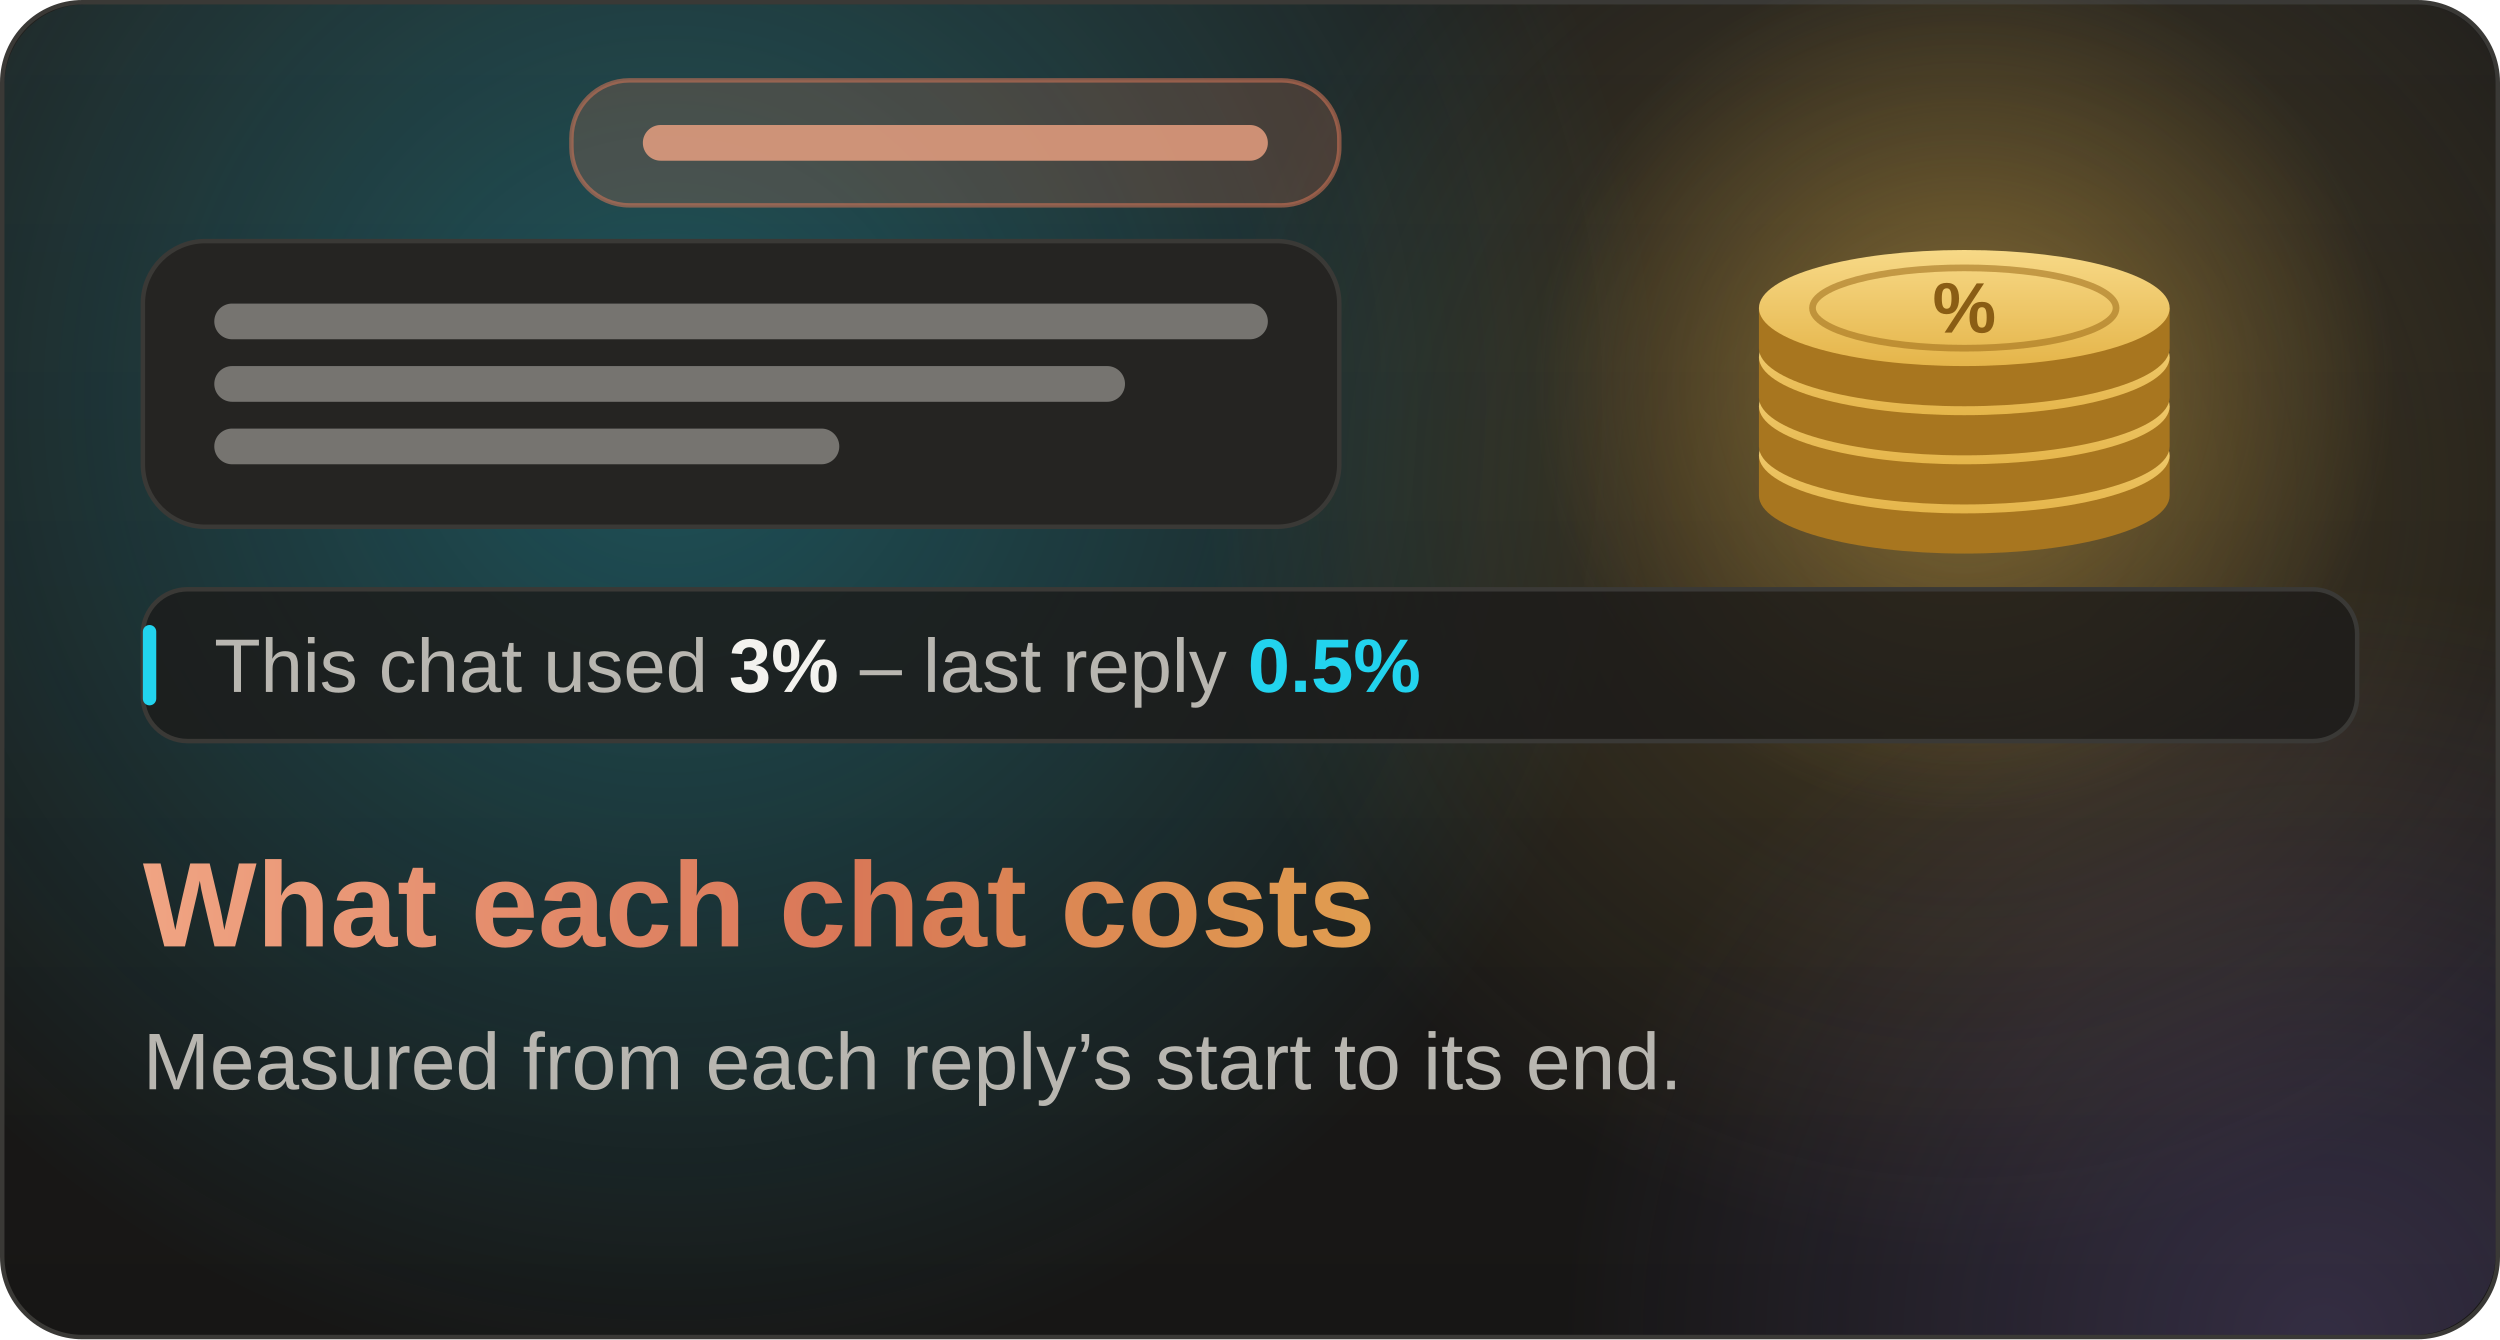
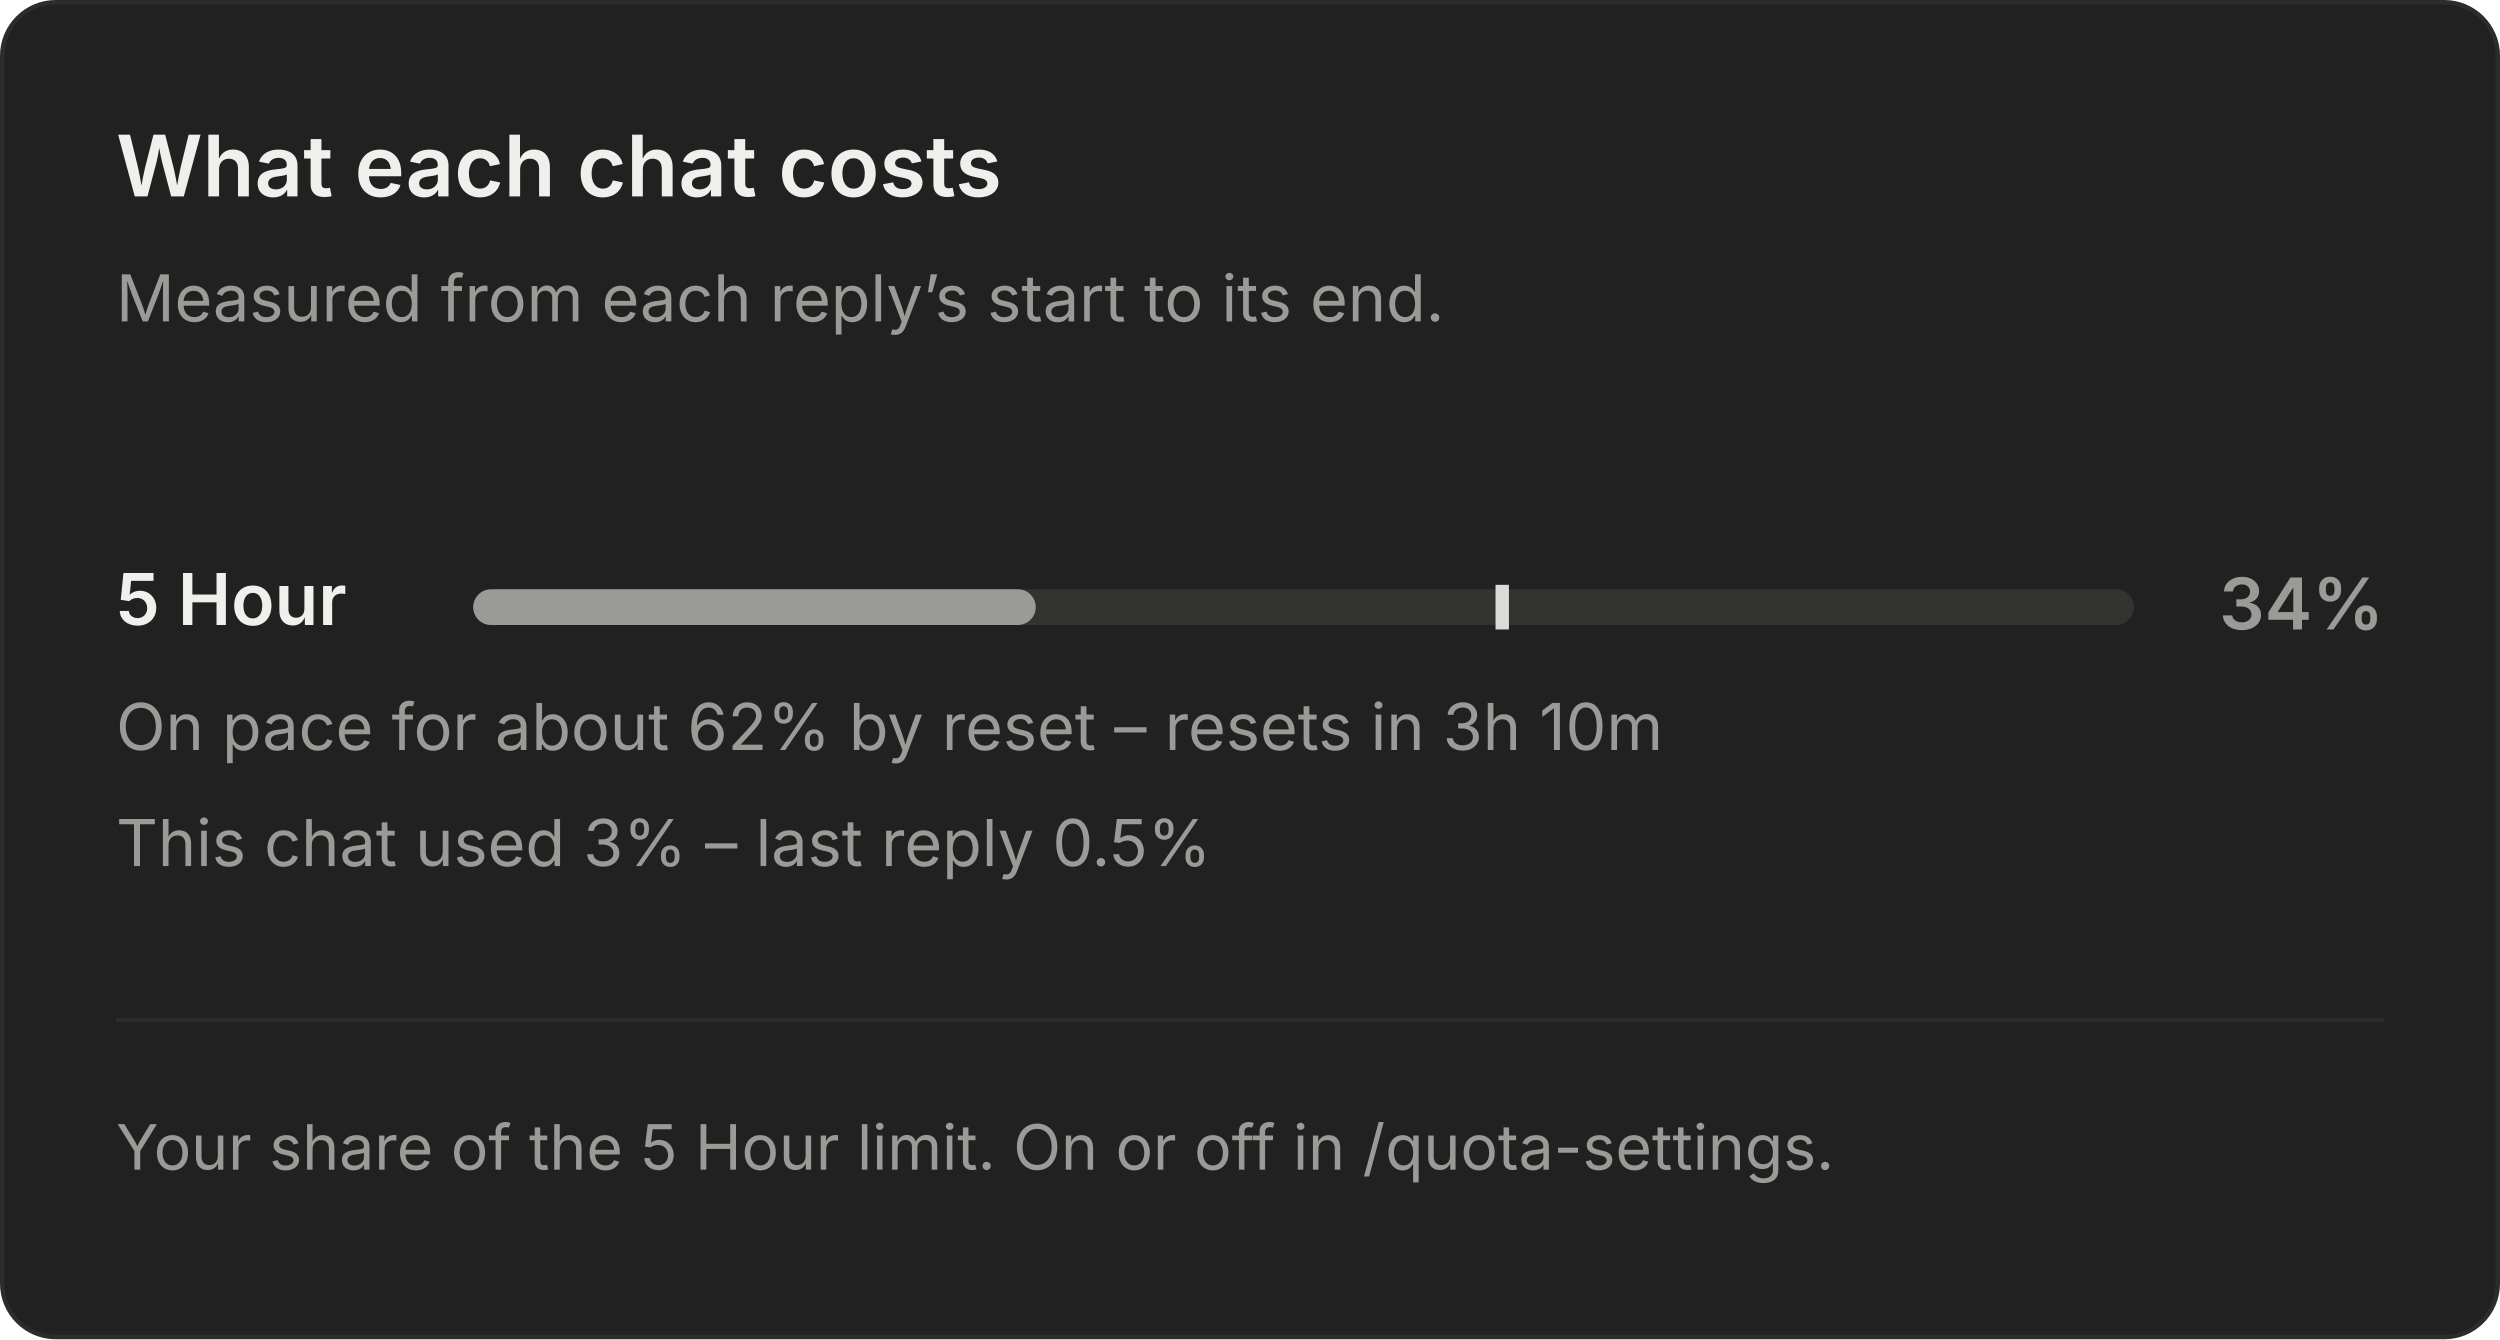
- <svg xmlns="http://www.w3.org/2000/svg" width="560" height="300" viewBox="0 0 560 300" font-family="-apple-system, BlinkMacSystemFont, 'Segoe UI', 'Helvetica Neue', Arial, sans-serif">
+ <svg xmlns="http://www.w3.org/2000/svg" width="560" height="300" viewBox="0 0 560 300" font-family="Inter, -apple-system, 'Segoe UI', Helvetica, Arial, sans-serif">
  <style>
- .blob{transform-box:fill-box;transform-origin:center;animation:drift 12s ease-in-out infinite alternate}
- .b1{animation-duration:10s;animation-delay:-4s}.b2{animation-duration:14s;animation-delay:-7s}
- @keyframes drift{0%{transform:translate(0,0) scale(1)}50%{transform:translate(28px,-14px) scale(1.12)}100%{transform:translate(-22px,12px) scale(.94)}}
- .sheen{animation:sheen 7s ease-in-out infinite}
- @keyframes sheen{0%{transform:translateX(0)}45%,100%{transform:translateX(620px)}}
- 
- .ub{transform-box:fill-box;transform-origin:right bottom;animation:ub 8s ease-out infinite -5.6s}
- @keyframes ub{0%{opacity:0;transform:scale(.85)}5%,92%{opacity:1;transform:scale(1)}97%,100%{opacity:0;transform:scale(1)}}
- .ab{transform-box:fill-box;transform-origin:left top;animation:ab 8s ease-out infinite -5.6s}
- @keyframes ab{0%,7%{opacity:0;transform:scale(.9)}12%,92%{opacity:1;transform:scale(1)}97%,100%{opacity:0;transform:scale(1)}}
- .typ{opacity:0;animation:typ 8s linear infinite -5.6s}
- @keyframes typ{0%,11%{opacity:0}13%,24%{opacity:1}26%,100%{opacity:0}}
- .dot{animation:dot .9s ease-in-out infinite -5.6s}
- @keyframes dot{0%,60%,100%{transform:translateY(0)}30%{transform:translateY(-5px)}}
- .ln{transform-box:fill-box;transform-origin:left center}
- .l1{animation:l1 8s linear infinite -5.6s}.l2{animation:l2 8s linear infinite -5.6s}.l3{animation:l3 8s linear infinite -5.6s}
- @keyframes l1{0%,26%{transform:scaleX(0)}37%,100%{transform:scaleX(1)}}
- @keyframes l2{0%,37%{transform:scaleX(0)}48%,100%{transform:scaleX(1)}}
- @keyframes l3{0%,48%{transform:scaleX(0)}56%,100%{transform:scaleX(1)}}
- .drop{animation:drop 8s infinite -5.6s}
- @keyframes drop{0%,57%{opacity:0;transform:translateY(-50px);animation-timing-function:ease-in}63%{opacity:1;transform:translateY(0);animation-timing-function:ease-out}65.5%{transform:translateY(-6px);animation-timing-function:ease-in}68%,92%{opacity:1;transform:translateY(0)}97%,100%{opacity:0;transform:translateY(0)}}
- .plus{opacity:0;animation:plus 8s ease-out infinite -5.6s}
- @keyframes plus{0%,62%{opacity:0;transform:translateY(10px)}66%{opacity:1;transform:translateY(0)}80%,100%{opacity:0;transform:translateY(-14px)}}
- .f0{opacity:0;animation:f0 8s step-end infinite -5.6s}@keyframes f0{0%{opacity:1}26%{opacity:0}47%{opacity:1}54%{opacity:0}96%{opacity:1}100%{opacity:0}}
- .f1{opacity:0;animation:f1 8s step-end infinite -5.6s}@keyframes f1{0%{opacity:0}26%{opacity:1}33%{opacity:0}100%{opacity:0}}
- .f2{opacity:0;animation:f2 8s step-end infinite -5.6s}@keyframes f2{0%{opacity:0}33%{opacity:1}40%{opacity:0}100%{opacity:0}}
- .f3{opacity:0;animation:f3 8s step-end infinite -5.6s}@keyframes f3{0%{opacity:0}40%{opacity:1}47%{opacity:0}100%{opacity:0}}
- .f4{opacity:0;animation:f4 8s step-end infinite -5.6s}@keyframes f4{0%{opacity:0}54%{opacity:1}63%{opacity:0}100%{opacity:0}}
- .f5{animation:f5 8s step-end infinite -5.6s}@keyframes f5{0%{opacity:0}63%{opacity:1}96%{opacity:0}100%{opacity:0}}
- 
- @media (prefers-reduced-motion:reduce){*{animation:none!important}}</style>
-   <defs>
-     <linearGradient id="card" x1="0" y1="0" x2="0" y2="1">
-       <stop offset="0" stop-color="#201f1d" />
-       <stop offset="1" stop-color="#171615" />
-     </linearGradient>
-     <clipPath id="cc">
-       <rect x="1" y="1" width="558" height="298" rx="18" />
-     </clipPath>
-     <linearGradient id="tg" x1="32" y1="0" x2="380" y2="0" gradientUnits="userSpaceOnUse">
-       <stop offset="0" stop-color="#f0a483" />
-       <stop offset=".45" stop-color="#d97757" />
-       <stop offset="1" stop-color="#e5b54a" />
-     </linearGradient>
-     <linearGradient id="sh" x1="0" y1="0" x2="1" y2="0">
-       <stop offset="0" stop-color="#fff" stop-opacity="0" />
-       <stop offset=".5" stop-color="#fff" stop-opacity=".5" />
-       <stop offset="1" stop-color="#fff" stop-opacity="0" />
-     </linearGradient>
-     <linearGradient id="gloss" x1="0" y1="0" x2="0" y2="1">
-       <stop offset="0" stop-color="#fff" stop-opacity=".3" />
-       <stop offset=".6" stop-color="#fff" stop-opacity="0" />
-     </linearGradient>
-     <clipPath id="tc">
-       <text x="32" y="212" font-size="27" font-weight="700">What each chat costs</text>
-     </clipPath>
-     <radialGradient id="bl0">
-       <stop offset="0" stop-color="#22d3ee" stop-opacity="0.3" />
-       <stop offset="1" stop-color="#22d3ee" stop-opacity="0" />
-     </radialGradient>
-     <radialGradient id="bl1">
-       <stop offset="0" stop-color="#e5b54a" stop-opacity="0.22" />
-       <stop offset="1" stop-color="#e5b54a" stop-opacity="0" />
-     </radialGradient>
-     <radialGradient id="bl2">
-       <stop offset="0" stop-color="#a78bfa" stop-opacity="0.2" />
-       <stop offset="1" stop-color="#a78bfa" stop-opacity="0" />
-     </radialGradient>
-     <linearGradient id="coin" x1="0" y1="0" x2="0" y2="1">
-       <stop offset="0" stop-color="#f7d987" />
-       <stop offset="1" stop-color="#e5b54a" />
-     </linearGradient>
-     <radialGradient id="cglow">
-       <stop offset="0" stop-color="#e5b54a" stop-opacity=".4" />
-       <stop offset="1" stop-color="#e5b54a" stop-opacity="0" />
-     </radialGradient>
-   </defs>
-   <rect x=".5" y=".5" width="559" height="299" rx="18" fill="url(#card)" stroke="#3a3936" />
-   <g clip-path="url(#cc)">
-     <circle class="blob b0" cx="150" cy="90" r="220" fill="url(#bl0)" />
-     <circle class="blob b1" cx="440" cy="110" r="170" fill="url(#bl1)" />
-     <circle class="blob b2" cx="520" cy="300" r="170" fill="url(#bl2)" />
-   </g>
-   <g class="ub">
-     <rect x="128" y="18" width="172" height="28" rx="13" fill="#d97757" fill-opacity=".22" stroke="#d97757" stroke-opacity=".55" />
-     <rect x="144" y="28" width="140" height="8" rx="4" fill="#f0a483" fill-opacity=".8" />
-   </g>
-   <g class="ab">
-     <path d="M46 54 H286 a14 14 0 0 1 14 14 V104 a14 14 0 0 1 -14 14 H46 a14 14 0 0 1 -14 -14 V68 a14 14 0 0 1 14 -14 Z" fill="#252422" stroke="#3a3936" />
-     <g class="typ">
-       <circle class="dot" cx="56" cy="86" r="4.5" fill="#b8b6b0" style="animation-delay:0.00s" />
-       <circle class="dot" cx="71" cy="86" r="4.5" fill="#b8b6b0" style="animation-delay:0.15s" />
-       <circle class="dot" cx="86" cy="86" r="4.5" fill="#b8b6b0" style="animation-delay:0.30s" />
-     </g>
-     <rect class="ln l1" x="48" y="68" width="236" height="8" rx="4" fill="#b8b6b0" fill-opacity=".55" />
-     <rect class="ln l2" x="48" y="82" width="204" height="8" rx="4" fill="#b8b6b0" fill-opacity=".55" />
-     <rect class="ln l3" x="48" y="96" width="140" height="8" rx="4" fill="#b8b6b0" fill-opacity=".55" />
-   </g>
-   <circle cx="440" cy="86" r="96" fill="url(#cglow)" />
-   <path d="M394 102 v9 a46 13 0 0 0 92 0 v-9 z" fill="#a8761f" />
-   <ellipse cx="440" cy="102" rx="46" ry="13" fill="url(#coin)" />
-   <ellipse cx="440" cy="102" rx="34" ry="9" fill="none" stroke="#9a6a18" stroke-opacity=".55" stroke-width="1.5" />
-   <text x="440" y="107.5" text-anchor="middle" font-size="16" font-weight="800" fill="#8a5d14">%</text>
-   <path d="M394 91 v9 a46 13 0 0 0 92 0 v-9 z" fill="#a8761f" />
-   <ellipse cx="440" cy="91" rx="46" ry="13" fill="url(#coin)" />
-   <ellipse cx="440" cy="91" rx="34" ry="9" fill="none" stroke="#9a6a18" stroke-opacity=".55" stroke-width="1.5" />
-   <text x="440" y="96.5" text-anchor="middle" font-size="16" font-weight="800" fill="#8a5d14">%</text>
-   <path d="M394 80 v9 a46 13 0 0 0 92 0 v-9 z" fill="#a8761f" />
-   <ellipse cx="440" cy="80" rx="46" ry="13" fill="url(#coin)" />
-   <ellipse cx="440" cy="80" rx="34" ry="9" fill="none" stroke="#9a6a18" stroke-opacity=".55" stroke-width="1.5" />
-   <text x="440" y="85.5" text-anchor="middle" font-size="16" font-weight="800" fill="#8a5d14">%</text>
-   <g class="drop">
-     <path d="M394 69 v9 a46 13 0 0 0 92 0 v-9 z" fill="#a8761f" />
-     <ellipse cx="440" cy="69" rx="46" ry="13" fill="url(#coin)" />
-     <ellipse cx="440" cy="69" rx="34" ry="9" fill="none" stroke="#9a6a18" stroke-opacity=".55" stroke-width="1.5" />
-     <text x="440" y="74.5" text-anchor="middle" font-size="16" font-weight="800" fill="#8a5d14">%</text>
-   </g>
-   <rect x="32" y="132" width="496" height="34" rx="10" fill="#1c1b1a" fill-opacity=".8" stroke="#3a3936" />
-   <rect x="32" y="140" width="3" height="18" rx="1.5" fill="#22d3ee" />
-   <text class="plus" x="440" y="42" text-anchor="middle" font-size="18" font-weight="700" fill="#22d3ee">+0.5%</text>
-   <text class="f0" x="48" y="155" font-size="17" fill="#b8b6b0">This chat used <tspan font-weight="700" fill="#f3f2ee">2%</tspan> – last reply <tspan font-weight="700" fill="#22d3ee">0.4%</tspan>
-   </text>
-   <text class="f1" x="48" y="155" font-size="17" fill="#b8b6b0">This chat used <tspan font-weight="700" fill="#f3f2ee">2%</tspan> – last reply <tspan font-weight="700" fill="#22d3ee">0.1%</tspan>
-   </text>
-   <text class="f2" x="48" y="155" font-size="17" fill="#b8b6b0">This chat used <tspan font-weight="700" fill="#f3f2ee">2%</tspan> – last reply <tspan font-weight="700" fill="#22d3ee">0.2%</tspan>
-   </text>
-   <text class="f3" x="48" y="155" font-size="17" fill="#b8b6b0">This chat used <tspan font-weight="700" fill="#f3f2ee">2%</tspan> – last reply <tspan font-weight="700" fill="#22d3ee">0.3%</tspan>
-   </text>
-   <text class="f4" x="48" y="155" font-size="17" fill="#b8b6b0">This chat used <tspan font-weight="700" fill="#f3f2ee">2%</tspan> – last reply <tspan font-weight="700" fill="#22d3ee">0.5%</tspan>
-   </text>
-   <text class="f5" x="48" y="155" font-size="17" fill="#b8b6b0">This chat used <tspan font-weight="700" fill="#f3f2ee">3%</tspan> – last reply <tspan font-weight="700" fill="#22d3ee">0.5%</tspan>
-   </text>
-   <text x="32" y="212" font-size="27" font-weight="700" fill="url(#tg)">What each chat costs</text>
-   <g clip-path="url(#tc)">
-     <rect class="sheen" x="-140" y="180" width="120" height="40" fill="url(#sh)" style="animation-delay:3.6s" />
-   </g>
-   <text x="32" y="244" font-size="18" fill="#b8b6b0">Measured from each reply’s start to its end.</text>
+ .grow{transform-box:fill-box;transform-origin:left center;animation:grow 10s cubic-bezier(.2,.7,.2,1) infinite}
+ .tick{animation:tick 10s cubic-bezier(.2,.7,.2,1) infinite}
+ .fade{animation:fade 10s ease infinite}
+ .early{opacity:0;animation:early 10s cubic-bezier(.2,.7,.2,1) infinite}
+ .late{animation:late 10s cubic-bezier(.2,.7,.2,1) infinite}
+ @keyframes grow{0%{transform:scaleX(0)}16%,100%{transform:scaleX(1)}}
+ @keyframes tick{0%,10%{opacity:0}22%,100%{opacity:1}}
+ @keyframes fade{0%,4%{opacity:0}14%,100%{opacity:1}}
+ @keyframes early{0%,16%{opacity:0}24%,50%{opacity:1}56%,100%{opacity:0}}
+ @keyframes late{0%,52%{opacity:0}60%,100%{opacity:1}}
+ @media (prefers-reduced-motion:reduce){.grow,.tick,.fade,.early,.late{animation:none}}
+ </style>
+   <rect x=".5" y=".5" width="559" height="299" rx="12" fill="#212121" stroke="#2c2c2b" />
+   <text x="26" y="44" fill="#efefec" font-size="19" font-weight="600">What each chat costs</text>
+   <text x="26" y="72" fill="#9a9a96" font-size="14.5">Measured from each reply’s start to its end.</text>
+   <text x="26" y="140" fill="#efefec" font-size="16" font-weight="600">5 Hour</text>
+   <rect x="106" y="132" width="372" height="8" rx="4" fill="#333332" />
+   <rect class="grow" x="106" y="132" width="126" height="8" rx="4" fill="#9a9a96" />
+   <rect class="tick" x="335" y="131" width="3" height="10" fill="#dcdbd6" />
+   <text x="534" y="141" fill="#9a9a96" font-size="16" font-weight="600" text-anchor="end">34%</text>
+   <text class="fade" x="26" y="168" fill="#9a9a96" font-size="14.5">On pace for about 62% by reset – resets in 3h 10m</text>
+   <text class="early" x="26" y="194" fill="#9a9a96" font-size="14.5">This chat used 2.5% – last reply 0.4%</text>
+   <text class="late" x="26" y="194" fill="#9a9a96" font-size="14.5">This chat used 3% – last reply 0.5%</text>
+   <rect x="26" y="228" width="508" height="1" fill="#2c2c2b" />
+   <text x="26" y="262" fill="#9a9a96" font-size="14">Your share of the 5 Hour limit. On or off in /quota-settings.</text>
</svg>
